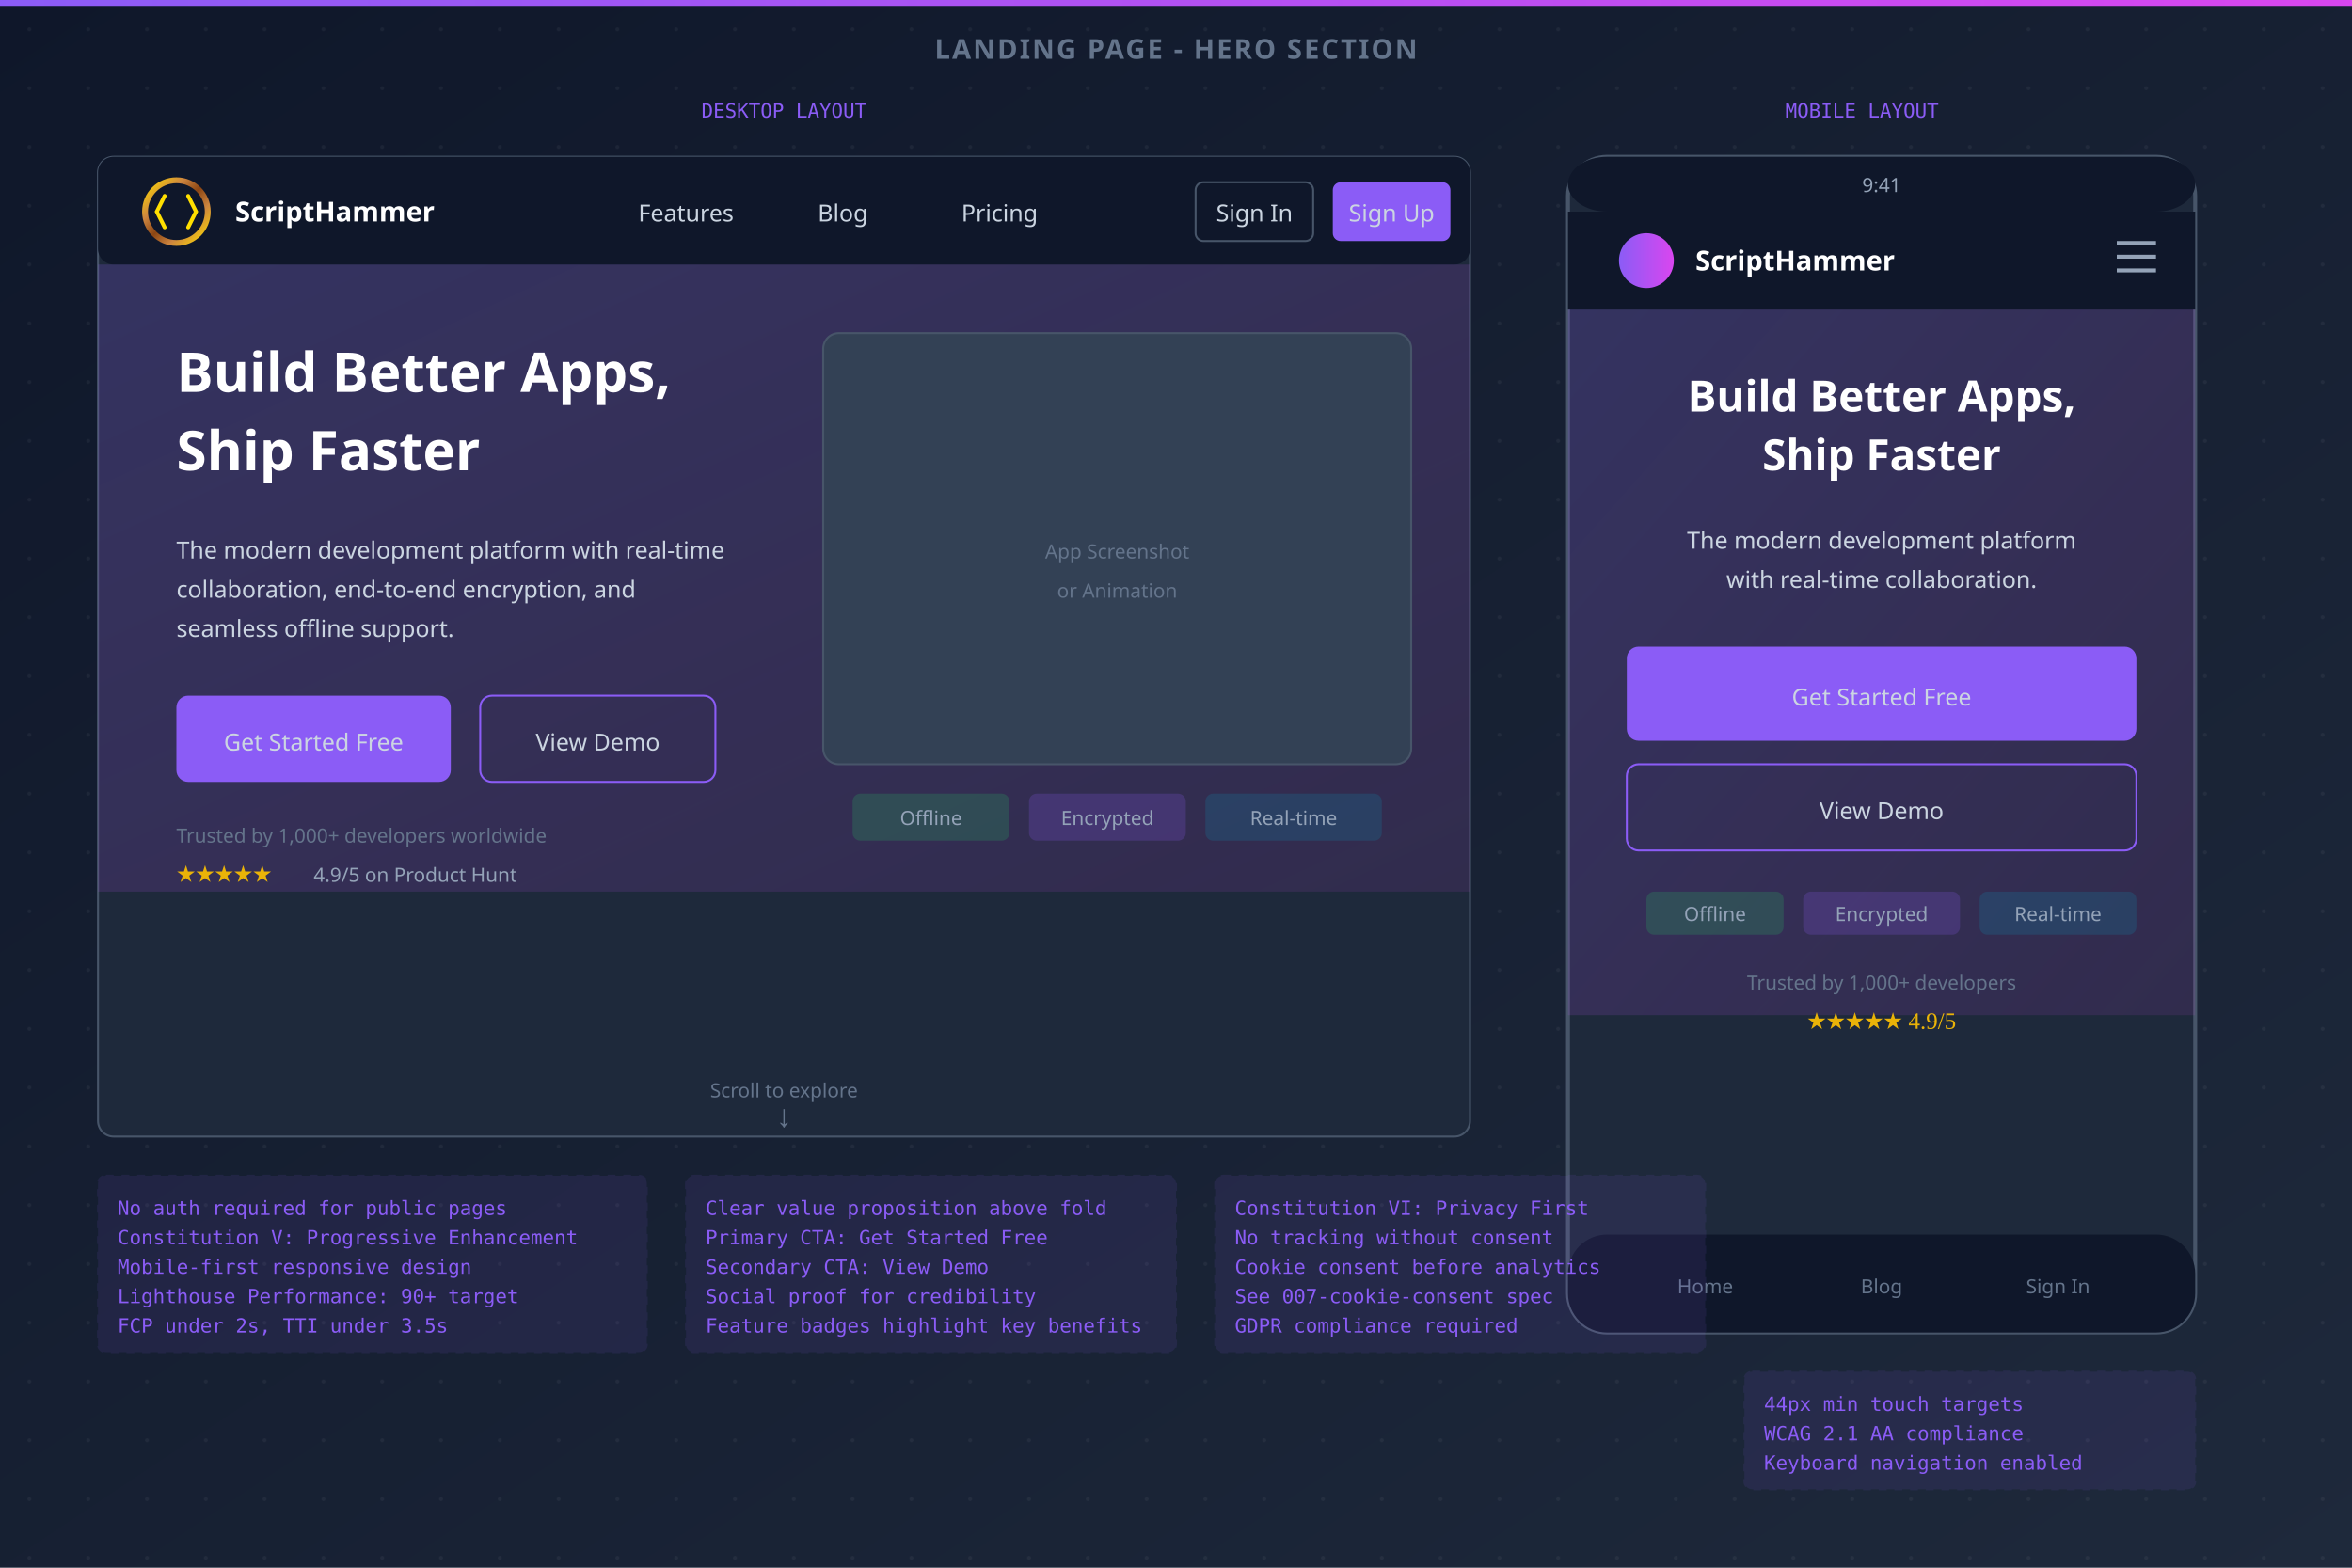
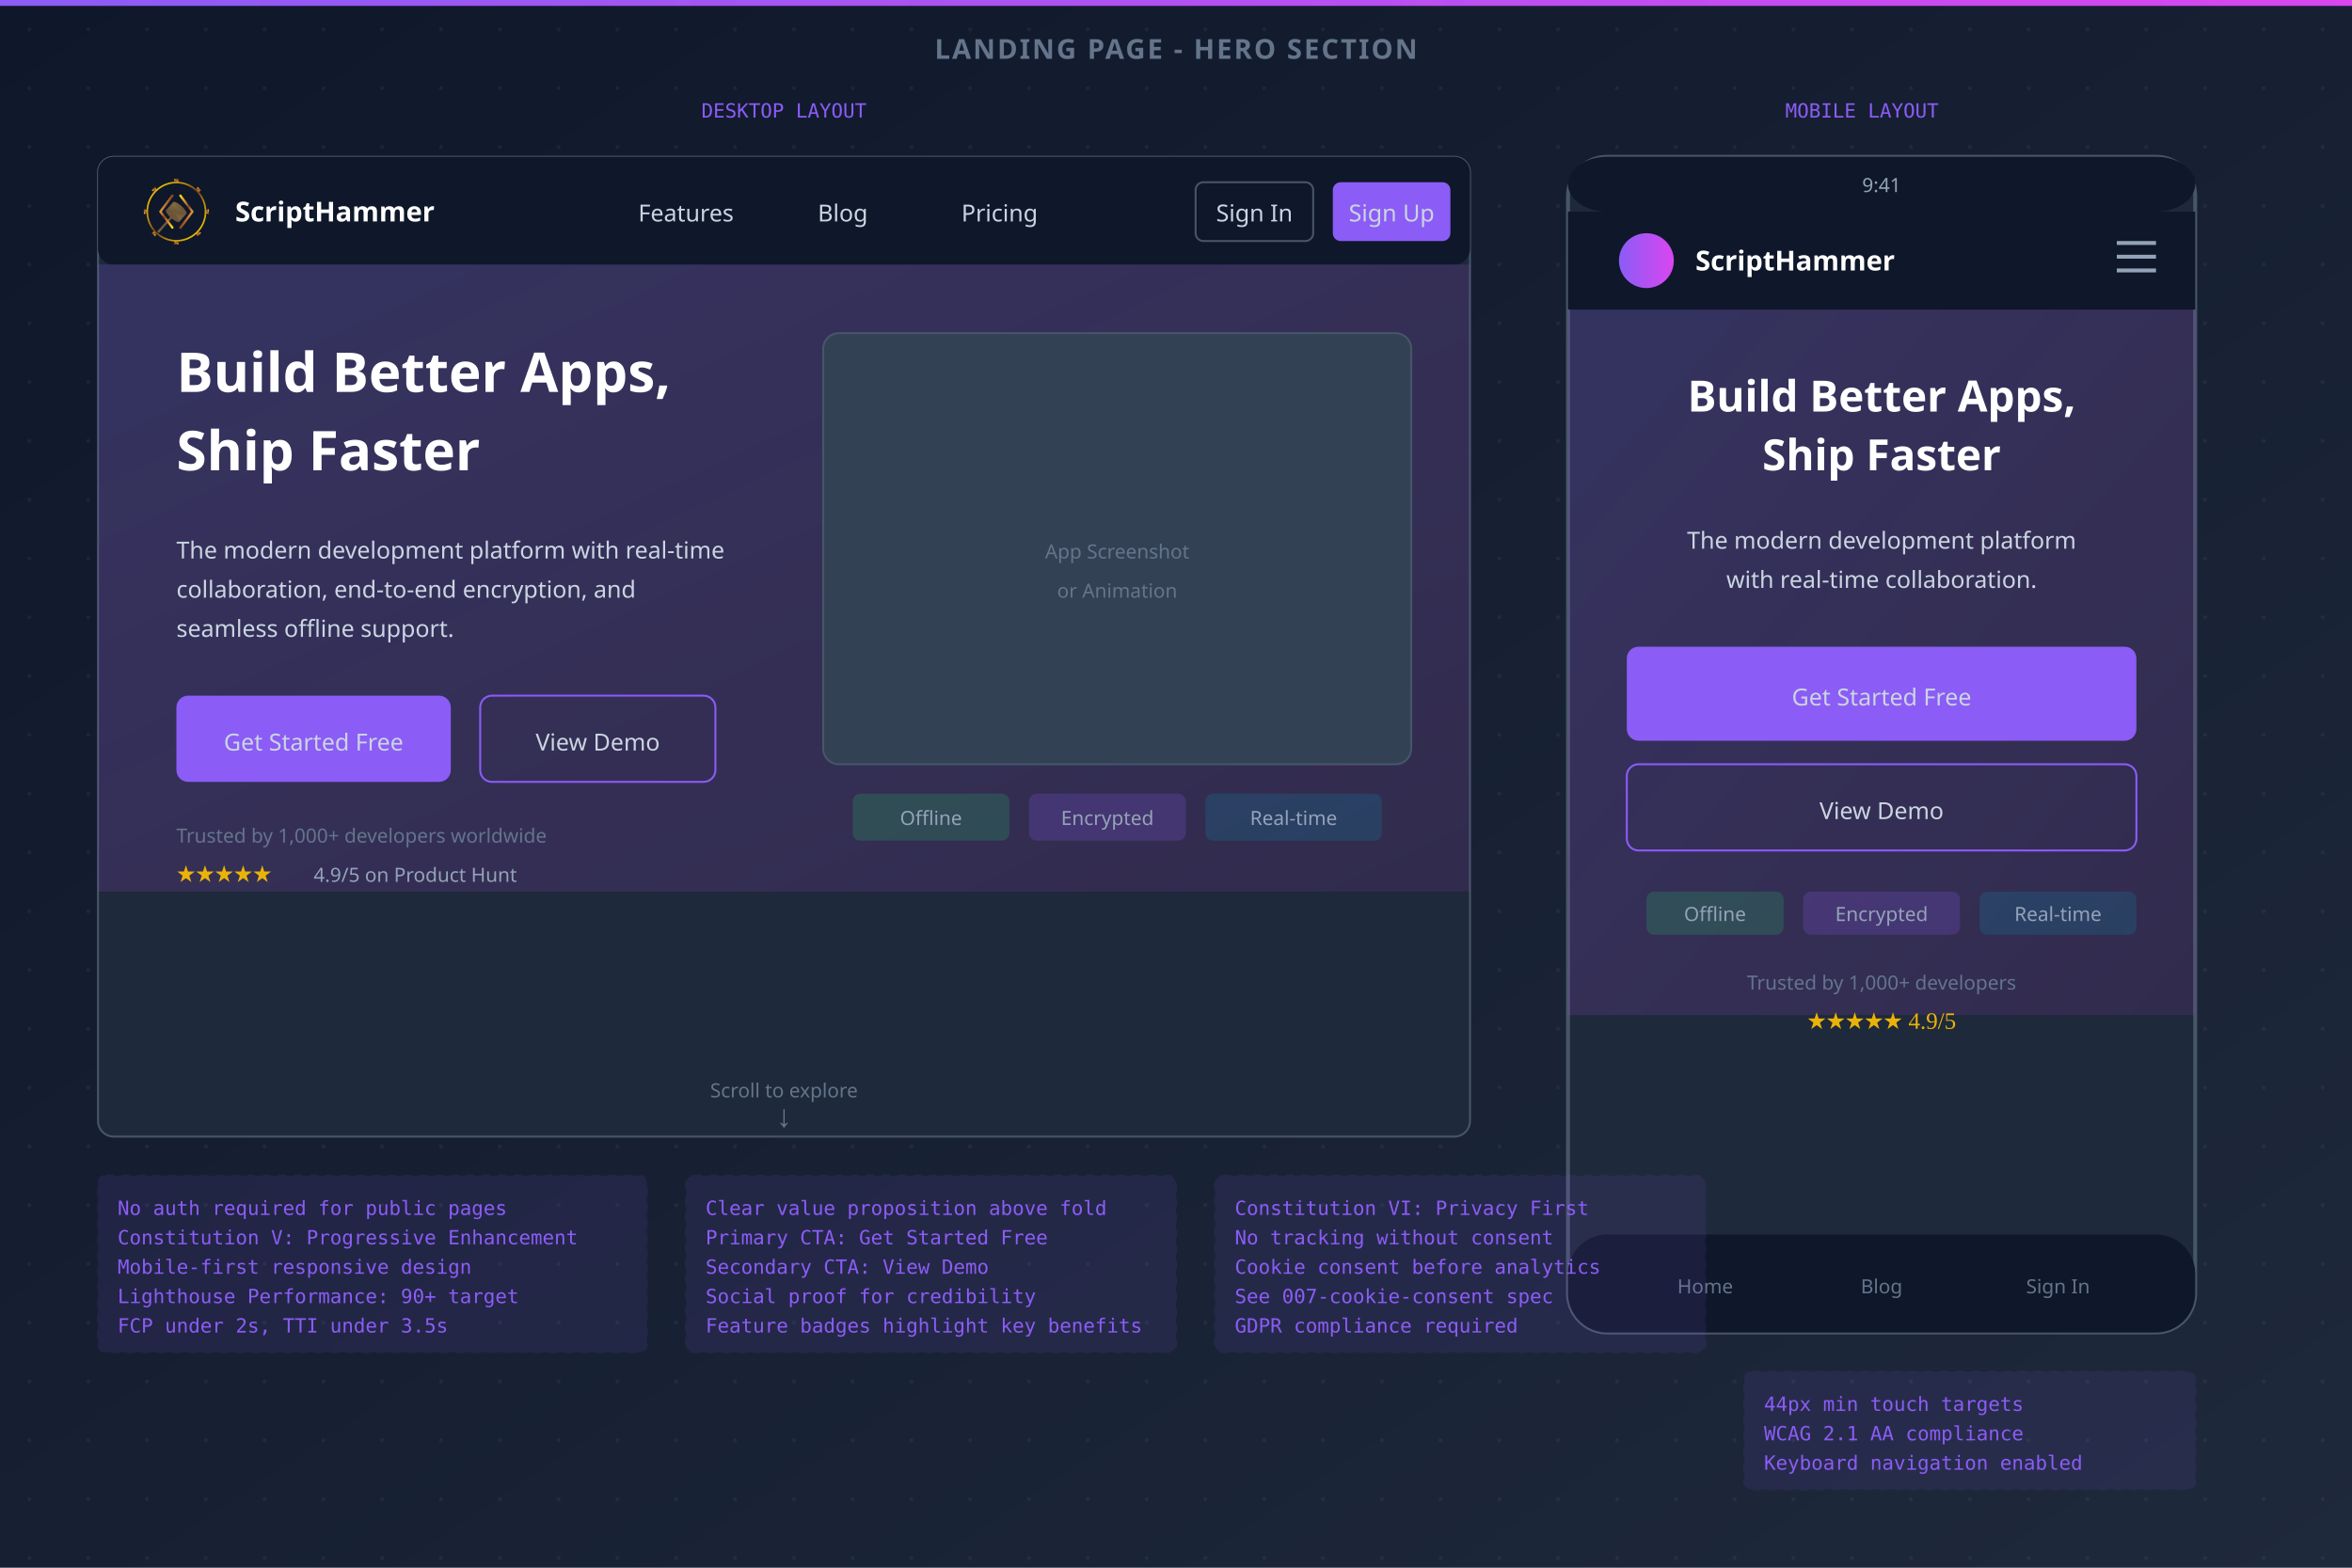
<svg xmlns="http://www.w3.org/2000/svg" viewBox="0 0 1200 800" width="1200" height="800">
  <defs>
    <linearGradient id="bgGrad" x1="0%" y1="0%" x2="100%" y2="100%">
      <stop offset="0%" style="stop-color:#0f172a" />
      <stop offset="100%" style="stop-color:#1e293b" />
    </linearGradient>
    <linearGradient id="accentGrad" x1="0%" y1="0%" x2="100%" y2="0%">
      <stop offset="0%" style="stop-color:#8b5cf6" />
      <stop offset="100%" style="stop-color:#d946ef" />
    </linearGradient>
    <linearGradient id="heroGrad" x1="0%" y1="0%" x2="100%" y2="100%">
      <stop offset="0%" style="stop-color:#8b5cf6" stop-opacity="0.2" />
      <stop offset="100%" style="stop-color:#d946ef" stop-opacity="0.1" />
    </linearGradient>
    <linearGradient id="metalGradient" x1="0%" y1="0%" x2="100%" y2="100%">
      <stop offset="0%" style="stop-color:#FFDF00" />
      <stop offset="30%" style="stop-color:#CD853F" />
      <stop offset="50%" style="stop-color:#8B4513" />
      <stop offset="70%" style="stop-color:#CD853F" />
      <stop offset="100%" style="stop-color:#FFDF00" />
    </linearGradient>
+     <linearGradient id="ringGradient" x1="0%" y1="0%" x2="100%" y2="100%">
+       <stop offset="0%" style="stop-color:#FFDF00" />
+       <stop offset="35%" style="stop-color:#B8860B" />
+       <stop offset="50%" style="stop-color:#704214" />
+       <stop offset="65%" style="stop-color:#B8860B" />
+       <stop offset="100%" style="stop-color:#FFDF00" />
+     </linearGradient>
+     <linearGradient id="oakGradient" x1="0%" y1="0%" x2="100%" y2="100%">
+       <stop offset="0%" style="stop-color:#8B6F47" />
+       <stop offset="50%" style="stop-color:#6B5637" />
+       <stop offset="100%" style="stop-color:#8B6F47" />
+     </linearGradient>
    <style>
      .heading { fill: #ffffff; font-family: system-ui, sans-serif; font-size: 14px; font-weight: bold; }
      .text-sm { fill: #94a3b8; font-family: system-ui, sans-serif; font-size: 10px; }
      .text-md { fill: #cbd5e1; font-family: system-ui, sans-serif; font-size: 12px; }
      .text-muted { fill: #64748b; font-family: system-ui, sans-serif; font-size: 10px; }
      .annotation { fill: #8b5cf6; font-family: monospace; font-size: 10px; }
    </style>
  </defs>
  <rect width="1200" height="800" fill="url(#bgGrad)" />
  <g opacity="0.05">
    <pattern id="dots" width="30" height="30" patternUnits="userSpaceOnUse">
      <circle cx="15" cy="15" r="1" fill="#fff" />
    </pattern>
    <rect width="1200" height="800" fill="url(#dots)" />
  </g>
  <rect x="0" y="0" width="1200" height="3" fill="url(#accentGrad)" />
  <text x="600" y="30" text-anchor="middle" font-family="system-ui, sans-serif" font-size="14" font-weight="600" fill="#64748b" letter-spacing="1">LANDING PAGE - HERO SECTION</text>
  <text x="400" y="60" text-anchor="middle" class="annotation" font-size="12">DESKTOP LAYOUT</text>
  <rect x="50" y="80" width="700" height="500" rx="8" fill="#1e293b" stroke="#475569" />
  <rect x="50" y="80" width="700" height="55" rx="8" fill="#0f172a" />
-   <g transform="translate(90, 108)">
-     <circle r="16" fill="none" stroke="url(#metalGradient)" stroke-width="3" />
-     <path d="M-6,-8 L-10,0 L-6,8" stroke="#FFDF00" stroke-width="2" fill="none" stroke-linecap="round" />
-     <path d="M6,-8 L10,0 L6,8" stroke="#FFDF00" stroke-width="2" fill="none" stroke-linecap="round" />
+   <g transform="translate(90, 108) scale(0.085)">
+     <circle cx="0" cy="0" r="175" fill="none" stroke="url(#ringGradient)" stroke-width="10" />
+     <g fill="url(#metalGradient)" stroke="#8B4513" stroke-width="0.5">
+       <path d="M -10,-179 L -15,-195 L 15,-195 L 10,-179 Z" transform="rotate(0)" />
+       <path d="M -10,-179 L -15,-195 L 15,-195 L 10,-179 Z" transform="rotate(45)" />
+       <path d="M -10,-179 L -15,-195 L 15,-195 L 10,-179 Z" transform="rotate(90)" />
+       <path d="M -10,-179 L -15,-195 L 15,-195 L 10,-179 Z" transform="rotate(135)" />
+       <path d="M -10,-179 L -15,-195 L 15,-195 L 10,-179 Z" transform="rotate(180)" />
+       <path d="M -10,-179 L -15,-195 L 15,-195 L 10,-179 Z" transform="rotate(225)" />
+       <path d="M -10,-179 L -15,-195 L 15,-195 L 10,-179 Z" transform="rotate(270)" />
+       <path d="M -10,-179 L -15,-195 L 15,-195 L 10,-179 Z" transform="rotate(315)" />
+     </g>
+     <g transform="translate(-40, 45) rotate(42) scale(0.75)">
+       <ellipse cx="0" cy="-120" rx="70" ry="20" fill="url(#oakGradient)" stroke="#5B4637" stroke-width="1.5" />
+       <rect x="-70" y="-120" width="140" height="85" fill="url(#oakGradient)" stroke="#5B4637" stroke-width="1.5" />
+       <ellipse cx="0" cy="-35" rx="70" ry="20" fill="#6B5637" stroke="#5B4637" stroke-width="1.5" />
+       <rect x="-10" y="-35" width="20" height="25" fill="#6B5637" stroke="#5B4637" stroke-width="1" />
+       <path d="M-8,-10 L-9,140 L9,140 L8,-10 Z" fill="url(#oakGradient)" stroke="#5B4637" stroke-width="1.5" />
+     </g>
+     <g transform="translate(-60, 0)">
+       <path d="M 36 -96 L -36 0 L 36 96" stroke="url(#metalGradient)" stroke-width="14" fill="none" stroke-linecap="round" stroke-linejoin="round" />
+     </g>
+     <g transform="translate(60, 0)">
+       <path d="M -36 -96 L 36 0 L -36 96" stroke="url(#metalGradient)" stroke-width="14" fill="none" stroke-linecap="round" stroke-linejoin="round" />
+     </g>
  </g>
  <text x="120" y="113" class="heading" font-size="16">ScriptHammer</text>
  <text x="350" y="113" text-anchor="middle" class="text-md">Features</text>
  <text x="430" y="113" text-anchor="middle" class="text-md">Blog</text>
  <text x="510" y="113" text-anchor="middle" class="text-md">Pricing</text>
  <rect x="610" y="93" width="60" height="30" rx="4" fill="transparent" stroke="#475569" />
  <text x="640" y="113" text-anchor="middle" class="text-md">Sign In</text>
  <rect x="680" y="93" width="60" height="30" rx="4" fill="#8b5cf6" />
  <text x="710" y="113" text-anchor="middle" fill="white" class="text-md">Sign Up</text>
  <rect x="50" y="135" width="700" height="320" fill="url(#heroGrad)" />
  <text x="90" y="200" fill="white" font-family="system-ui, sans-serif" font-size="28" font-weight="bold">Build Better Apps,</text>
  <text x="90" y="240" fill="white" font-family="system-ui, sans-serif" font-size="28" font-weight="bold">Ship Faster</text>
  <text x="90" y="285" class="text-md" font-size="14">The modern development platform with real-time</text>
  <text x="90" y="305" class="text-md" font-size="14">collaboration, end-to-end encryption, and</text>
  <text x="90" y="325" class="text-md" font-size="14">seamless offline support.</text>
  <rect x="90" y="355" width="140" height="44" rx="6" fill="#8b5cf6" />
  <text x="160" y="383" text-anchor="middle" fill="white" class="text-md">Get Started Free</text>
  <rect x="245" y="355" width="120" height="44" rx="6" fill="transparent" stroke="#8b5cf6" />
  <text x="305" y="383" text-anchor="middle" fill="#8b5cf6" class="text-md">View Demo</text>
  <text x="90" y="430" class="text-muted">Trusted by 1,000+ developers worldwide</text>
  <text x="90" y="450" fill="#eab308" font-size="12">★★★★★</text>
  <text x="160" y="450" class="text-sm">4.9/5 on Product Hunt</text>
  <rect x="420" y="170" width="300" height="220" rx="8" fill="#334155" stroke="#475569" />
  <text x="570" y="285" text-anchor="middle" class="text-muted">App Screenshot</text>
  <text x="570" y="305" text-anchor="middle" class="text-muted">or Animation</text>
  <rect x="435" y="405" width="80" height="24" rx="4" fill="#22c55e" opacity="0.2" />
  <text x="475" y="421" text-anchor="middle" fill="#22c55e" class="text-sm">Offline</text>
  <rect x="525" y="405" width="80" height="24" rx="4" fill="#8b5cf6" opacity="0.2" />
  <text x="565" y="421" text-anchor="middle" fill="#8b5cf6" class="text-sm">Encrypted</text>
  <rect x="615" y="405" width="90" height="24" rx="4" fill="#0891b2" opacity="0.2" />
  <text x="660" y="421" text-anchor="middle" fill="#0891b2" class="text-sm">Real-time</text>
  <text x="400" y="560" text-anchor="middle" class="text-muted">Scroll to explore</text>
  <text x="400" y="575" text-anchor="middle" fill="#64748b" font-size="16">↓</text>
  <text x="950" y="60" text-anchor="middle" class="annotation" font-size="12">MOBILE LAYOUT</text>
  <rect x="800" y="80" width="320" height="600" rx="20" fill="#1e293b" stroke="#475569" stroke-width="2" />
  <rect x="800" y="80" width="320" height="28" rx="20" fill="#0f172a" />
  <text x="960" y="98" text-anchor="middle" class="text-sm">9:41</text>
  <rect x="800" y="108" width="320" height="50" fill="#0f172a" />
  <circle cx="840" cy="133" r="14" fill="url(#accentGrad)" />
  <text x="865" y="138" class="heading" font-size="12">ScriptHammer</text>
  <rect x="1080" y="123" width="20" height="2" fill="#94a3b8" />
  <rect x="1080" y="130" width="20" height="2" fill="#94a3b8" />
  <rect x="1080" y="137" width="20" height="2" fill="#94a3b8" />
  <rect x="800" y="158" width="320" height="360" fill="url(#heroGrad)" />
  <text x="960" y="210" text-anchor="middle" fill="white" font-family="system-ui, sans-serif" font-size="22" font-weight="bold">Build Better Apps,</text>
  <text x="960" y="240" text-anchor="middle" fill="white" font-family="system-ui, sans-serif" font-size="22" font-weight="bold">Ship Faster</text>
  <text x="960" y="280" text-anchor="middle" class="text-md">The modern development platform</text>
  <text x="960" y="300" text-anchor="middle" class="text-md">with real-time collaboration.</text>
  <rect x="830" y="330" width="260" height="48" rx="6" fill="#8b5cf6" />
  <text x="960" y="360" text-anchor="middle" fill="white" class="text-md">Get Started Free</text>
  <rect x="830" y="390" width="260" height="44" rx="6" fill="transparent" stroke="#8b5cf6" />
  <text x="960" y="418" text-anchor="middle" fill="#8b5cf6" class="text-md">View Demo</text>
  <rect x="840" y="455" width="70" height="22" rx="4" fill="#22c55e" opacity="0.2" />
  <text x="875" y="470" text-anchor="middle" fill="#22c55e" class="text-sm">Offline</text>
  <rect x="920" y="455" width="80" height="22" rx="4" fill="#8b5cf6" opacity="0.2" />
  <text x="960" y="470" text-anchor="middle" fill="#8b5cf6" class="text-sm">Encrypted</text>
  <rect x="1010" y="455" width="80" height="22" rx="4" fill="#0891b2" opacity="0.2" />
  <text x="1050" y="470" text-anchor="middle" fill="#0891b2" class="text-sm">Real-time</text>
  <text x="960" y="505" text-anchor="middle" class="text-muted">Trusted by 1,000+ developers</text>
  <text x="960" y="525" text-anchor="middle" fill="#eab308" font-size="12">★★★★★ 4.9/5</text>
  <rect x="800" y="630" width="320" height="50" rx="20" fill="#0f172a" />
  <text x="870" y="660" text-anchor="middle" class="text-muted">Home</text>
  <text x="960" y="660" text-anchor="middle" class="text-muted">Blog</text>
  <text x="1050" y="660" text-anchor="middle" class="text-muted">Sign In</text>
  <rect x="50" y="600" width="280" height="90" rx="4" fill="#8b5cf6" opacity="0.1" stroke="#8b5cf6" stroke-dasharray="4" />
  <text x="60" y="620" class="annotation">No auth required for public pages</text>
  <text x="60" y="635" class="annotation">Constitution V: Progressive Enhancement</text>
  <text x="60" y="650" class="annotation">Mobile-first responsive design</text>
  <text x="60" y="665" class="annotation">Lighthouse Performance: 90+ target</text>
  <text x="60" y="680" class="annotation">FCP under 2s, TTI under 3.5s</text>
  <rect x="350" y="600" width="250" height="90" rx="4" fill="#8b5cf6" opacity="0.1" stroke="#8b5cf6" stroke-dasharray="4" />
  <text x="360" y="620" class="annotation">Clear value proposition above fold</text>
  <text x="360" y="635" class="annotation">Primary CTA: Get Started Free</text>
  <text x="360" y="650" class="annotation">Secondary CTA: View Demo</text>
  <text x="360" y="665" class="annotation">Social proof for credibility</text>
  <text x="360" y="680" class="annotation">Feature badges highlight key benefits</text>
  <rect x="620" y="600" width="250" height="90" rx="4" fill="#8b5cf6" opacity="0.1" stroke="#8b5cf6" stroke-dasharray="4" />
  <text x="630" y="620" class="annotation">Constitution VI: Privacy First</text>
  <text x="630" y="635" class="annotation">No tracking without consent</text>
  <text x="630" y="650" class="annotation">Cookie consent before analytics</text>
  <text x="630" y="665" class="annotation">See 007-cookie-consent spec</text>
  <text x="630" y="680" class="annotation">GDPR compliance required</text>
  <rect x="890" y="700" width="230" height="60" rx="4" fill="#8b5cf6" opacity="0.1" stroke="#8b5cf6" stroke-dasharray="4" />
  <text x="900" y="720" class="annotation">44px min touch targets</text>
  <text x="900" y="735" class="annotation">WCAG 2.1 AA compliance</text>
  <text x="900" y="750" class="annotation">Keyboard navigation enabled</text>
</svg>
